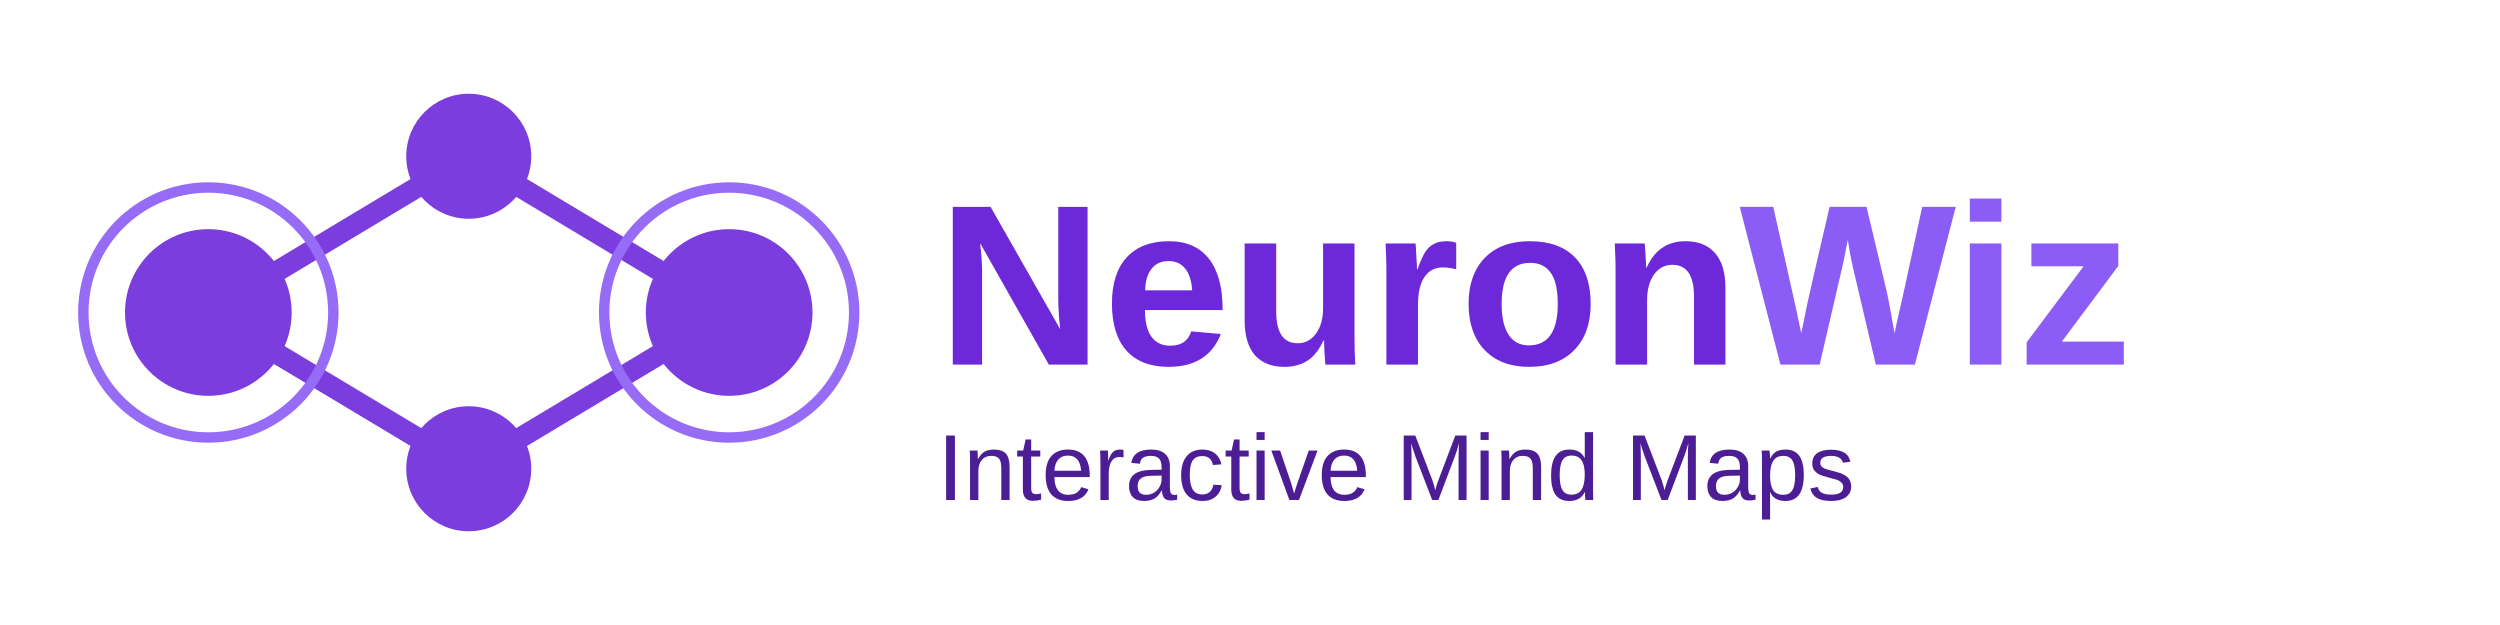
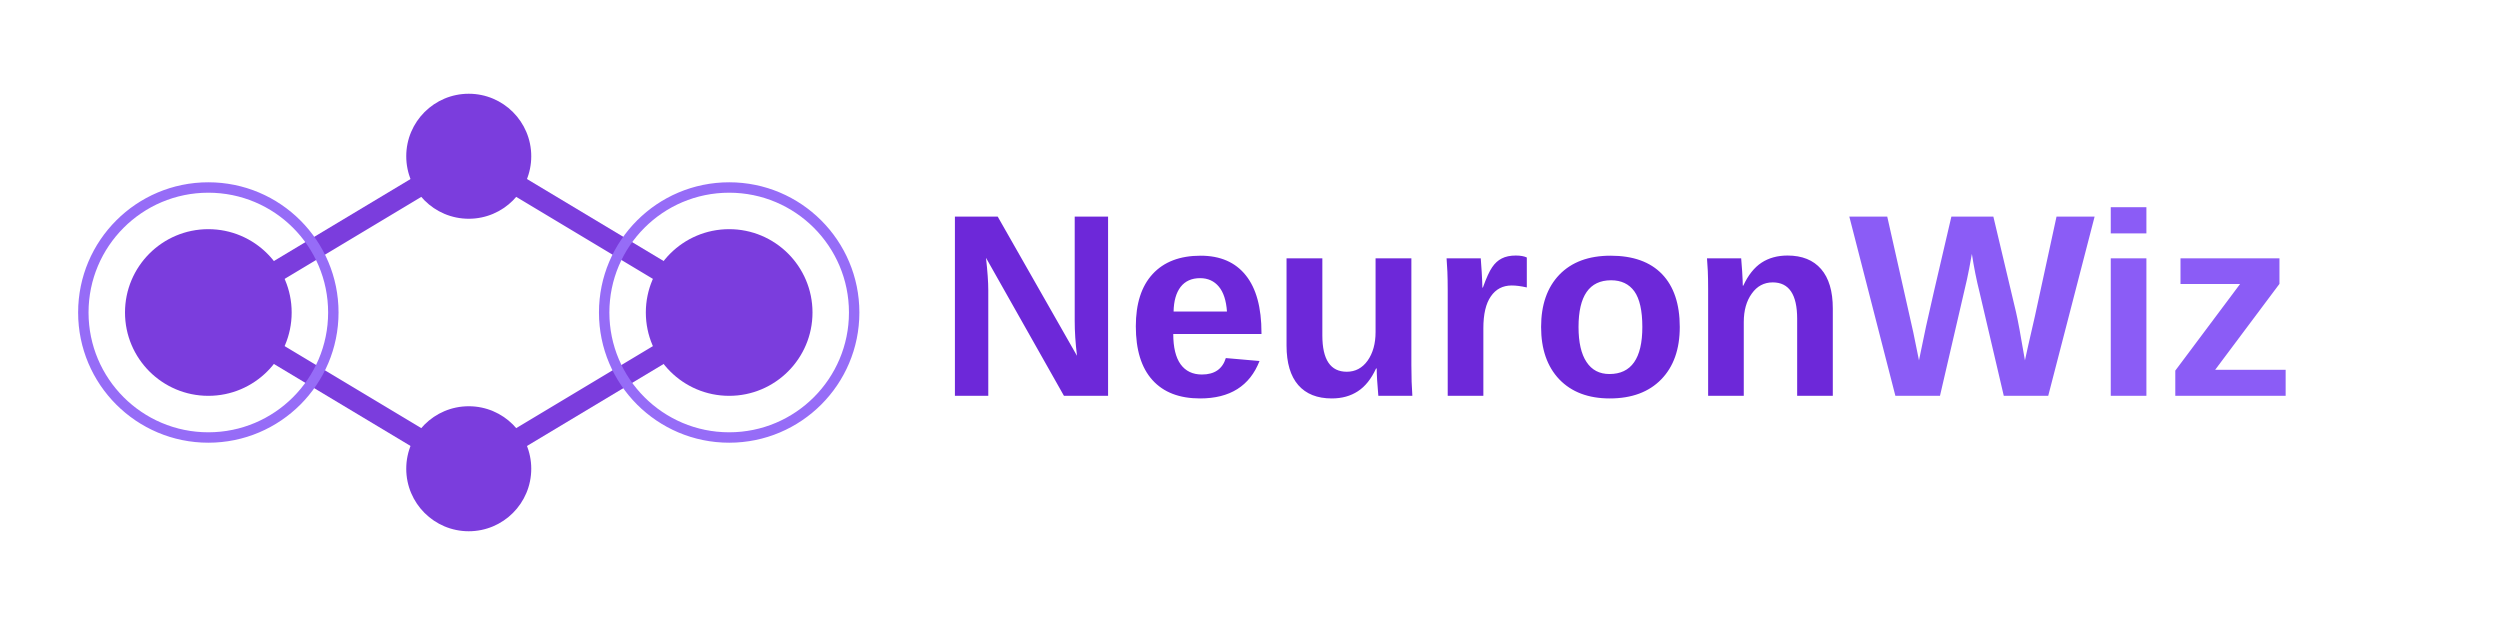
<svg xmlns="http://www.w3.org/2000/svg" width="240" height="60" viewBox="0 0 240 60">
  <g fill="#6d28d9" opacity="0.9">
    <circle cx="20" cy="30" r="8" />
    <circle cx="45" cy="15" r="6" />
    <circle cx="45" cy="45" r="6" />
    <circle cx="70" cy="30" r="8" />
    <path d="M20,30 L45,15" stroke="#6d28d9" stroke-width="2" />
    <path d="M20,30 L45,45" stroke="#6d28d9" stroke-width="2" />
    <path d="M45,15 L70,30" stroke="#6d28d9" stroke-width="2" />
    <path d="M45,45 L70,30" stroke="#6d28d9" stroke-width="2" />
    <circle cx="20" cy="30" r="12" fill="none" stroke="#8b5cf6" stroke-width="1" />
    <circle cx="70" cy="30" r="12" fill="none" stroke="#8b5cf6" stroke-width="1" />
  </g>
  <g fill="#6d28d9">
-     <text x="90" y="35" font-family="Arial, sans-serif" font-weight="700" font-size="22">
+     <text x="90" y="38" font-family="Arial, sans-serif" font-weight="700" font-size="25">
      Neuron<tspan fill="#8b5cf6">Wiz</tspan>
-     </text>
-     <text x="90" y="48" font-family="Arial, sans-serif" font-size="9" fill="#4c1d95">
-       Interactive Mind Maps
    </text>
  </g>
</svg>
